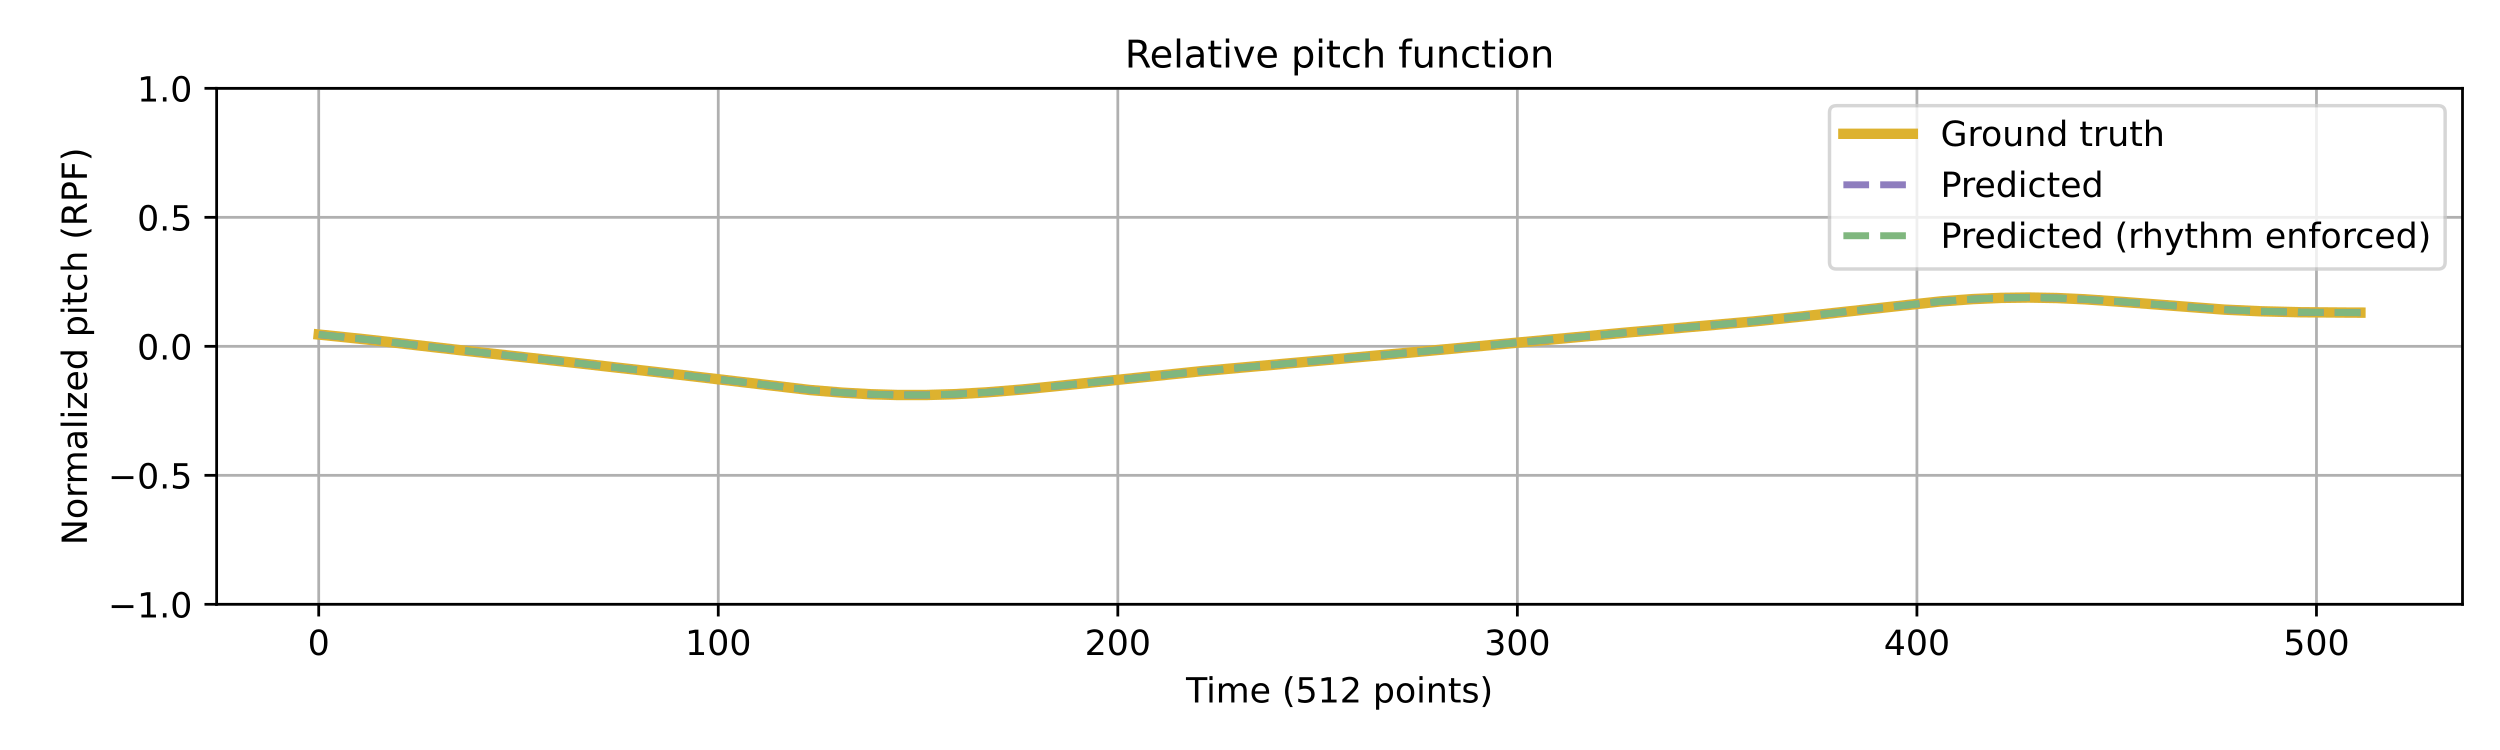
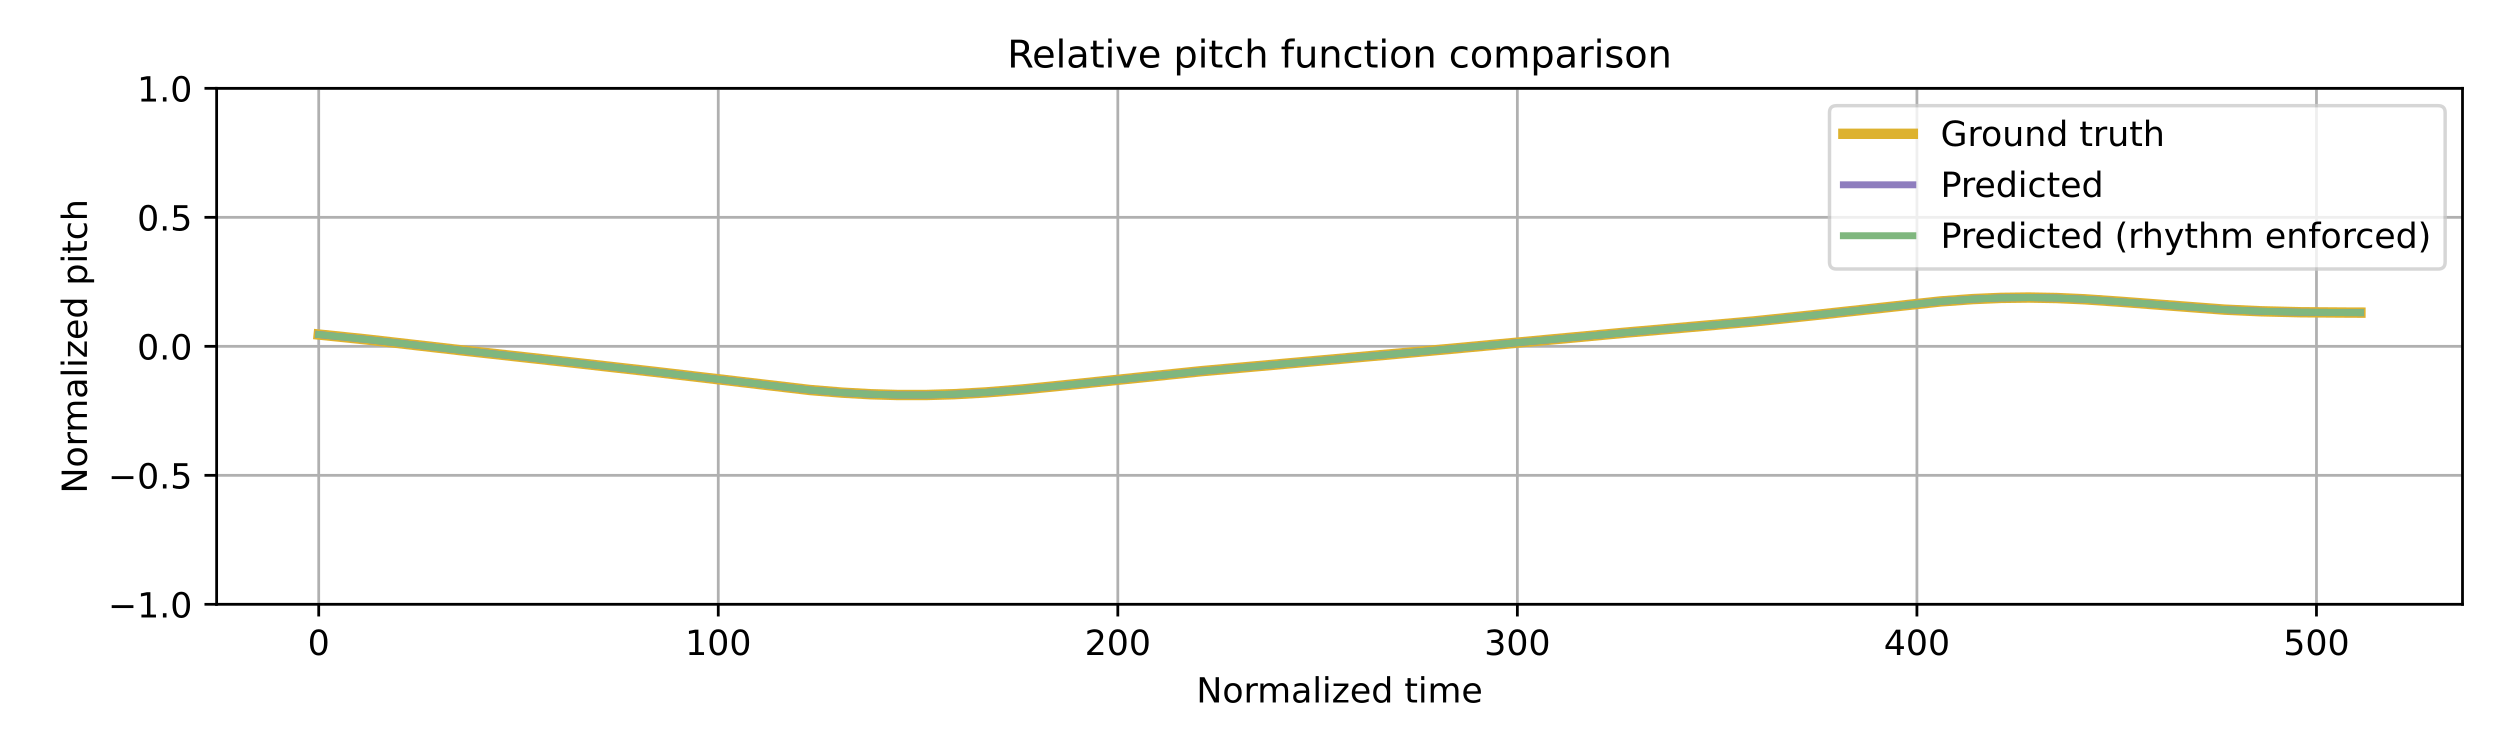
<svg xmlns="http://www.w3.org/2000/svg" xmlns:xlink="http://www.w3.org/1999/xlink" width="720pt" height="216pt" viewBox="0 0 720 216" version="1.1">
  <defs>
    <style type="text/css">*{stroke-linejoin: round; stroke-linecap: butt}</style>
  </defs>
  <g id="figure_1">
    <g id="patch_1">
      <path d="M 0 216  L 720 216  L 720 0  L 0 0  z " style="fill: #ffffff" />
    </g>
    <g id="axes_1">
      <g id="patch_2">
        <path d="M 62.39 174.04  L 709.2 174.04  L 709.2 25.44  L 62.39 25.44  z " style="fill: #ffffff" />
      </g>
      <g id="matplotlib.axis_1">
        <g id="xtick_1">
          <g id="line2d_1">
-             <path d="M 91.79 174.04  L 91.79 25.44  " clip-path="url(#p9db7cd9e8a)" style="fill: none; stroke: #b0b0b0; stroke-width: 0.8; stroke-linecap: square" />
+             <path d="M 91.79 174.04  L 91.79 25.44  " clip-path="url(#pfb253d725b)" style="fill: none; stroke: #b0b0b0; stroke-width: 0.8; stroke-linecap: square" />
          </g>
          <g id="line2d_2">
            <defs>
-               <path id="mab91469554" d="M 0 0  L 0 3.5  " style="stroke: #000000; stroke-width: 0.8" />
-             </defs>
-             <g>
-               <use xlink:href="#mab91469554" x="91.79" y="174.04" style="stroke: #000000; stroke-width: 0.8" />
+               <path id="mdcf1c5d153" d="M 0 0  L 0 3.5  " style="stroke: #000000; stroke-width: 0.8" />
+             </defs>
+             <g>
+               <use xlink:href="#mdcf1c5d153" x="91.79" y="174.04" style="stroke: #000000; stroke-width: 0.8" />
            </g>
          </g>
          <g id="text_1">
            <g transform="translate(88.60921 188.6384) scale(0.1 -0.1)">
              <defs>
                <path id="DejaVuSans-30" d="M 2034 4250  Q 1547 4250 1301 3770  Q 1056 3291 1056 2328  Q 1056 1369 1301 889  Q 1547 409 2034 409  Q 2525 409 2770 889  Q 3016 1369 3016 2328  Q 3016 3291 2770 3770  Q 2525 4250 2034 4250  z M 2034 4750  Q 2819 4750 3233 4129  Q 3647 3509 3647 2328  Q 3647 1150 3233 529  Q 2819 -91 2034 -91  Q 1250 -91 836 529  Q 422 1150 422 2328  Q 422 3509 836 4129  Q 1250 4750 2034 4750  z " transform="scale(0.015625)" />
              </defs>
              <use xlink:href="#DejaVuSans-30" />
            </g>
          </g>
        </g>
        <g id="xtick_2">
          <g id="line2d_3">
-             <path d="M 206.861 174.04  L 206.861 25.44  " clip-path="url(#p9db7cd9e8a)" style="fill: none; stroke: #b0b0b0; stroke-width: 0.8; stroke-linecap: square" />
+             <path d="M 206.861 174.04  L 206.861 25.44  " clip-path="url(#pfb253d725b)" style="fill: none; stroke: #b0b0b0; stroke-width: 0.8; stroke-linecap: square" />
          </g>
          <g id="line2d_4">
            <g>
-               <use xlink:href="#mab91469554" x="206.861" y="174.04" style="stroke: #000000; stroke-width: 0.8" />
+               <use xlink:href="#mdcf1c5d153" x="206.861" y="174.04" style="stroke: #000000; stroke-width: 0.8" />
            </g>
          </g>
          <g id="text_2">
            <g transform="translate(197.317 188.6384) scale(0.1 -0.1)">
              <defs>
                <path id="DejaVuSans-31" d="M 794 531  L 1825 531  L 1825 4091  L 703 3866  L 703 4441  L 1819 4666  L 2450 4666  L 2450 531  L 3481 531  L 3481 0  L 794 0  L 794 531  z " transform="scale(0.015625)" />
              </defs>
              <use xlink:href="#DejaVuSans-31" />
              <use xlink:href="#DejaVuSans-30" transform="translate(63.62305 0)" />
              <use xlink:href="#DejaVuSans-30" transform="translate(127.2461 0)" />
            </g>
          </g>
        </g>
        <g id="xtick_3">
          <g id="line2d_5">
-             <path d="M 321.931 174.04  L 321.931 25.44  " clip-path="url(#p9db7cd9e8a)" style="fill: none; stroke: #b0b0b0; stroke-width: 0.8; stroke-linecap: square" />
+             <path d="M 321.931 174.04  L 321.931 25.44  " clip-path="url(#pfb253d725b)" style="fill: none; stroke: #b0b0b0; stroke-width: 0.8; stroke-linecap: square" />
          </g>
          <g id="line2d_6">
            <g>
-               <use xlink:href="#mab91469554" x="321.931" y="174.04" style="stroke: #000000; stroke-width: 0.8" />
+               <use xlink:href="#mdcf1c5d153" x="321.931" y="174.04" style="stroke: #000000; stroke-width: 0.8" />
            </g>
          </g>
          <g id="text_3">
            <g transform="translate(312.3872 188.6384) scale(0.1 -0.1)">
              <defs>
                <path id="DejaVuSans-32" d="M 1228 531  L 3431 531  L 3431 0  L 469 0  L 469 531  Q 828 903 1448 1529  Q 2069 2156 2228 2338  Q 2531 2678 2651 2914  Q 2772 3150 2772 3378  Q 2772 3750 2511 3984  Q 2250 4219 1831 4219  Q 1534 4219 1204 4116  Q 875 4013 500 3803  L 500 4441  Q 881 4594 1212 4672  Q 1544 4750 1819 4750  Q 2544 4750 2975 4387  Q 3406 4025 3406 3419  Q 3406 3131 3298 2873  Q 3191 2616 2906 2266  Q 2828 2175 2409 1742  Q 1991 1309 1228 531  z " transform="scale(0.015625)" />
              </defs>
              <use xlink:href="#DejaVuSans-32" />
              <use xlink:href="#DejaVuSans-30" transform="translate(63.62305 0)" />
              <use xlink:href="#DejaVuSans-30" transform="translate(127.2461 0)" />
            </g>
          </g>
        </g>
        <g id="xtick_4">
          <g id="line2d_7">
-             <path d="M 437.001 174.04  L 437.001 25.44  " clip-path="url(#p9db7cd9e8a)" style="fill: none; stroke: #b0b0b0; stroke-width: 0.8; stroke-linecap: square" />
+             <path d="M 437.001 174.04  L 437.001 25.44  " clip-path="url(#pfb253d725b)" style="fill: none; stroke: #b0b0b0; stroke-width: 0.8; stroke-linecap: square" />
          </g>
          <g id="line2d_8">
            <g>
-               <use xlink:href="#mab91469554" x="437.001" y="174.04" style="stroke: #000000; stroke-width: 0.8" />
+               <use xlink:href="#mdcf1c5d153" x="437.001" y="174.04" style="stroke: #000000; stroke-width: 0.8" />
            </g>
          </g>
          <g id="text_4">
            <g transform="translate(427.4575 188.6384) scale(0.1 -0.1)">
              <defs>
                <path id="DejaVuSans-33" d="M 2597 2516  Q 3050 2419 3304 2112  Q 3559 1806 3559 1356  Q 3559 666 3084 287  Q 2609 -91 1734 -91  Q 1441 -91 1130 -33  Q 819 25 488 141  L 488 750  Q 750 597 1062 519  Q 1375 441 1716 441  Q 2309 441 2620 675  Q 2931 909 2931 1356  Q 2931 1769 2642 2001  Q 2353 2234 1838 2234  L 1294 2234  L 1294 2753  L 1863 2753  Q 2328 2753 2575 2939  Q 2822 3125 2822 3475  Q 2822 3834 2567 4026  Q 2313 4219 1838 4219  Q 1578 4219 1281 4162  Q 984 4106 628 3988  L 628 4550  Q 988 4650 1302 4700  Q 1616 4750 1894 4750  Q 2613 4750 3031 4423  Q 3450 4097 3450 3541  Q 3450 3153 3228 2886  Q 3006 2619 2597 2516  z " transform="scale(0.015625)" />
              </defs>
              <use xlink:href="#DejaVuSans-33" />
              <use xlink:href="#DejaVuSans-30" transform="translate(63.62305 0)" />
              <use xlink:href="#DejaVuSans-30" transform="translate(127.2461 0)" />
            </g>
          </g>
        </g>
        <g id="xtick_5">
          <g id="line2d_9">
-             <path d="M 552.072 174.04  L 552.072 25.44  " clip-path="url(#p9db7cd9e8a)" style="fill: none; stroke: #b0b0b0; stroke-width: 0.8; stroke-linecap: square" />
+             <path d="M 552.072 174.04  L 552.072 25.44  " clip-path="url(#pfb253d725b)" style="fill: none; stroke: #b0b0b0; stroke-width: 0.8; stroke-linecap: square" />
          </g>
          <g id="line2d_10">
            <g>
-               <use xlink:href="#mab91469554" x="552.072" y="174.04" style="stroke: #000000; stroke-width: 0.8" />
+               <use xlink:href="#mdcf1c5d153" x="552.072" y="174.04" style="stroke: #000000; stroke-width: 0.8" />
            </g>
          </g>
          <g id="text_5">
            <g transform="translate(542.5278 188.6384) scale(0.1 -0.1)">
              <defs>
                <path id="DejaVuSans-34" d="M 2419 4116  L 825 1625  L 2419 1625  L 2419 4116  z M 2253 4666  L 3047 4666  L 3047 1625  L 3713 1625  L 3713 1100  L 3047 1100  L 3047 0  L 2419 0  L 2419 1100  L 313 1100  L 313 1709  L 2253 4666  z " transform="scale(0.015625)" />
              </defs>
              <use xlink:href="#DejaVuSans-34" />
              <use xlink:href="#DejaVuSans-30" transform="translate(63.62305 0)" />
              <use xlink:href="#DejaVuSans-30" transform="translate(127.2461 0)" />
            </g>
          </g>
        </g>
        <g id="xtick_6">
          <g id="line2d_11">
-             <path d="M 667.142 174.04  L 667.142 25.44  " clip-path="url(#p9db7cd9e8a)" style="fill: none; stroke: #b0b0b0; stroke-width: 0.8; stroke-linecap: square" />
+             <path d="M 667.142 174.04  L 667.142 25.44  " clip-path="url(#pfb253d725b)" style="fill: none; stroke: #b0b0b0; stroke-width: 0.8; stroke-linecap: square" />
          </g>
          <g id="line2d_12">
            <g>
-               <use xlink:href="#mab91469554" x="667.142" y="174.04" style="stroke: #000000; stroke-width: 0.8" />
+               <use xlink:href="#mdcf1c5d153" x="667.142" y="174.04" style="stroke: #000000; stroke-width: 0.8" />
            </g>
          </g>
          <g id="text_6">
            <g transform="translate(657.5981 188.6384) scale(0.1 -0.1)">
              <defs>
                <path id="DejaVuSans-35" d="M 691 4666  L 3169 4666  L 3169 4134  L 1269 4134  L 1269 2991  Q 1406 3038 1543 3061  Q 1681 3084 1819 3084  Q 2600 3084 3056 2656  Q 3513 2228 3513 1497  Q 3513 744 3044 326  Q 2575 -91 1722 -91  Q 1428 -91 1123 -41  Q 819 9 494 109  L 494 744  Q 775 591 1075 516  Q 1375 441 1709 441  Q 2250 441 2565 725  Q 2881 1009 2881 1497  Q 2881 1984 2565 2268  Q 2250 2553 1709 2553  Q 1456 2553 1204 2497  Q 953 2441 691 2322  L 691 4666  z " transform="scale(0.015625)" />
              </defs>
              <use xlink:href="#DejaVuSans-35" />
              <use xlink:href="#DejaVuSans-30" transform="translate(63.62305 0)" />
              <use xlink:href="#DejaVuSans-30" transform="translate(127.2461 0)" />
            </g>
          </g>
        </g>
        <g id="text_7">
-           <g transform="translate(341.5817 202.3166) scale(0.1 -0.1)">
-             <defs>
-               <path id="DejaVuSans-54" d="M -19 4666  L 3928 4666  L 3928 4134  L 2272 4134  L 2272 0  L 1638 0  L 1638 4134  L -19 4134  L -19 4666  z " transform="scale(0.015625)" />
+           <g transform="translate(344.5544 202.3166) scale(0.1 -0.1)">
+             <defs>
+               <path id="DejaVuSans-4e" d="M 628 4666  L 1478 4666  L 3547 763  L 3547 4666  L 4159 4666  L 4159 0  L 3309 0  L 1241 3903  L 1241 0  L 628 0  L 628 4666  z " transform="scale(0.015625)" />
+               <path id="DejaVuSans-6f" d="M 1959 3097  Q 1497 3097 1228 2736  Q 959 2375 959 1747  Q 959 1119 1226 758  Q 1494 397 1959 397  Q 2419 397 2687 759  Q 2956 1122 2956 1747  Q 2956 2369 2687 2733  Q 2419 3097 1959 3097  z M 1959 3584  Q 2709 3584 3137 3096  Q 3566 2609 3566 1747  Q 3566 888 3137 398  Q 2709 -91 1959 -91  Q 1206 -91 779 398  Q 353 888 353 1747  Q 353 2609 779 3096  Q 1206 3584 1959 3584  z " transform="scale(0.015625)" />
+               <path id="DejaVuSans-72" d="M 2631 2963  Q 2534 3019 2420 3045  Q 2306 3072 2169 3072  Q 1681 3072 1420 2755  Q 1159 2438 1159 1844  L 1159 0  L 581 0  L 581 3500  L 1159 3500  L 1159 2956  Q 1341 3275 1631 3429  Q 1922 3584 2338 3584  Q 2397 3584 2469 3576  Q 2541 3569 2628 3553  L 2631 2963  z " transform="scale(0.015625)" />
+               <path id="DejaVuSans-6d" d="M 3328 2828  Q 3544 3216 3844 3400  Q 4144 3584 4550 3584  Q 5097 3584 5394 3201  Q 5691 2819 5691 2113  L 5691 0  L 5113 0  L 5113 2094  Q 5113 2597 4934 2840  Q 4756 3084 4391 3084  Q 3944 3084 3684 2787  Q 3425 2491 3425 1978  L 3425 0  L 2847 0  L 2847 2094  Q 2847 2600 2669 2842  Q 2491 3084 2119 3084  Q 1678 3084 1418 2786  Q 1159 2488 1159 1978  L 1159 0  L 581 0  L 581 3500  L 1159 3500  L 1159 2956  Q 1356 3278 1631 3431  Q 1906 3584 2284 3584  Q 2666 3584 2933 3390  Q 3200 3197 3328 2828  z " transform="scale(0.015625)" />
+               <path id="DejaVuSans-61" d="M 2194 1759  Q 1497 1759 1228 1600  Q 959 1441 959 1056  Q 959 750 1161 570  Q 1363 391 1709 391  Q 2188 391 2477 730  Q 2766 1069 2766 1631  L 2766 1759  L 2194 1759  z M 3341 1997  L 3341 0  L 2766 0  L 2766 531  Q 2569 213 2275 61  Q 1981 -91 1556 -91  Q 1019 -91 701 211  Q 384 513 384 1019  Q 384 1609 779 1909  Q 1175 2209 1959 2209  L 2766 2209  L 2766 2266  Q 2766 2663 2505 2880  Q 2244 3097 1772 3097  Q 1472 3097 1187 3025  Q 903 2953 641 2809  L 641 3341  Q 956 3463 1253 3523  Q 1550 3584 1831 3584  Q 2591 3584 2966 3190  Q 3341 2797 3341 1997  z " transform="scale(0.015625)" />
+               <path id="DejaVuSans-6c" d="M 603 4863  L 1178 4863  L 1178 0  L 603 0  L 603 4863  z " transform="scale(0.015625)" />
              <path id="DejaVuSans-69" d="M 603 3500  L 1178 3500  L 1178 0  L 603 0  L 603 3500  z M 603 4863  L 1178 4863  L 1178 4134  L 603 4134  L 603 4863  z " transform="scale(0.015625)" />
-               <path id="DejaVuSans-6d" d="M 3328 2828  Q 3544 3216 3844 3400  Q 4144 3584 4550 3584  Q 5097 3584 5394 3201  Q 5691 2819 5691 2113  L 5691 0  L 5113 0  L 5113 2094  Q 5113 2597 4934 2840  Q 4756 3084 4391 3084  Q 3944 3084 3684 2787  Q 3425 2491 3425 1978  L 3425 0  L 2847 0  L 2847 2094  Q 2847 2600 2669 2842  Q 2491 3084 2119 3084  Q 1678 3084 1418 2786  Q 1159 2488 1159 1978  L 1159 0  L 581 0  L 581 3500  L 1159 3500  L 1159 2956  Q 1356 3278 1631 3431  Q 1906 3584 2284 3584  Q 2666 3584 2933 3390  Q 3200 3197 3328 2828  z " transform="scale(0.015625)" />
+               <path id="DejaVuSans-7a" d="M 353 3500  L 3084 3500  L 3084 2975  L 922 459  L 3084 459  L 3084 0  L 275 0  L 275 525  L 2438 3041  L 353 3041  L 353 3500  z " transform="scale(0.015625)" />
              <path id="DejaVuSans-65" d="M 3597 1894  L 3597 1613  L 953 1613  Q 991 1019 1311 708  Q 1631 397 2203 397  Q 2534 397 2845 478  Q 3156 559 3463 722  L 3463 178  Q 3153 47 2828 -22  Q 2503 -91 2169 -91  Q 1331 -91 842 396  Q 353 884 353 1716  Q 353 2575 817 3079  Q 1281 3584 2069 3584  Q 2775 3584 3186 3129  Q 3597 2675 3597 1894  z M 3022 2063  Q 3016 2534 2758 2815  Q 2500 3097 2075 3097  Q 1594 3097 1305 2825  Q 1016 2553 972 2059  L 3022 2063  z " transform="scale(0.015625)" />
+               <path id="DejaVuSans-64" d="M 2906 2969  L 2906 4863  L 3481 4863  L 3481 0  L 2906 0  L 2906 525  Q 2725 213 2448 61  Q 2172 -91 1784 -91  Q 1150 -91 751 415  Q 353 922 353 1747  Q 353 2572 751 3078  Q 1150 3584 1784 3584  Q 2172 3584 2448 3432  Q 2725 3281 2906 2969  z M 947 1747  Q 947 1113 1208 752  Q 1469 391 1925 391  Q 2381 391 2643 752  Q 2906 1113 2906 1747  Q 2906 2381 2643 2742  Q 2381 3103 1925 3103  Q 1469 3103 1208 2742  Q 947 2381 947 1747  z " transform="scale(0.015625)" />
              <path id="DejaVuSans-20" transform="scale(0.015625)" />
-               <path id="DejaVuSans-28" d="M 1984 4856  Q 1566 4138 1362 3434  Q 1159 2731 1159 2009  Q 1159 1288 1364 580  Q 1569 -128 1984 -844  L 1484 -844  Q 1016 -109 783 600  Q 550 1309 550 2009  Q 550 2706 781 3412  Q 1013 4119 1484 4856  L 1984 4856  z " transform="scale(0.015625)" />
-               <path id="DejaVuSans-70" d="M 1159 525  L 1159 -1331  L 581 -1331  L 581 3500  L 1159 3500  L 1159 2969  Q 1341 3281 1617 3432  Q 1894 3584 2278 3584  Q 2916 3584 3314 3078  Q 3713 2572 3713 1747  Q 3713 922 3314 415  Q 2916 -91 2278 -91  Q 1894 -91 1617 61  Q 1341 213 1159 525  z M 3116 1747  Q 3116 2381 2855 2742  Q 2594 3103 2138 3103  Q 1681 3103 1420 2742  Q 1159 2381 1159 1747  Q 1159 1113 1420 752  Q 1681 391 2138 391  Q 2594 391 2855 752  Q 3116 1113 3116 1747  z " transform="scale(0.015625)" />
-               <path id="DejaVuSans-6f" d="M 1959 3097  Q 1497 3097 1228 2736  Q 959 2375 959 1747  Q 959 1119 1226 758  Q 1494 397 1959 397  Q 2419 397 2687 759  Q 2956 1122 2956 1747  Q 2956 2369 2687 2733  Q 2419 3097 1959 3097  z M 1959 3584  Q 2709 3584 3137 3096  Q 3566 2609 3566 1747  Q 3566 888 3137 398  Q 2709 -91 1959 -91  Q 1206 -91 779 398  Q 353 888 353 1747  Q 353 2609 779 3096  Q 1206 3584 1959 3584  z " transform="scale(0.015625)" />
-               <path id="DejaVuSans-6e" d="M 3513 2113  L 3513 0  L 2938 0  L 2938 2094  Q 2938 2591 2744 2837  Q 2550 3084 2163 3084  Q 1697 3084 1428 2787  Q 1159 2491 1159 1978  L 1159 0  L 581 0  L 581 3500  L 1159 3500  L 1159 2956  Q 1366 3272 1645 3428  Q 1925 3584 2291 3584  Q 2894 3584 3203 3211  Q 3513 2838 3513 2113  z " transform="scale(0.015625)" />
              <path id="DejaVuSans-74" d="M 1172 4494  L 1172 3500  L 2356 3500  L 2356 3053  L 1172 3053  L 1172 1153  Q 1172 725 1289 603  Q 1406 481 1766 481  L 2356 481  L 2356 0  L 1766 0  Q 1100 0 847 248  Q 594 497 594 1153  L 594 3053  L 172 3053  L 172 3500  L 594 3500  L 594 4494  L 1172 4494  z " transform="scale(0.015625)" />
-               <path id="DejaVuSans-73" d="M 2834 3397  L 2834 2853  Q 2591 2978 2328 3040  Q 2066 3103 1784 3103  Q 1356 3103 1142 2972  Q 928 2841 928 2578  Q 928 2378 1081 2264  Q 1234 2150 1697 2047  L 1894 2003  Q 2506 1872 2764 1633  Q 3022 1394 3022 966  Q 3022 478 2636 193  Q 2250 -91 1575 -91  Q 1294 -91 989 -36  Q 684 19 347 128  L 347 722  Q 666 556 975 473  Q 1284 391 1588 391  Q 1994 391 2212 530  Q 2431 669 2431 922  Q 2431 1156 2273 1281  Q 2116 1406 1581 1522  L 1381 1569  Q 847 1681 609 1914  Q 372 2147 372 2553  Q 372 3047 722 3315  Q 1072 3584 1716 3584  Q 2034 3584 2315 3537  Q 2597 3491 2834 3397  z " transform="scale(0.015625)" />
-               <path id="DejaVuSans-29" d="M 513 4856  L 1013 4856  Q 1481 4119 1714 3412  Q 1947 2706 1947 2009  Q 1947 1309 1714 600  Q 1481 -109 1013 -844  L 513 -844  Q 928 -128 1133 580  Q 1338 1288 1338 2009  Q 1338 2731 1133 3434  Q 928 4138 513 4856  z " transform="scale(0.015625)" />
-             </defs>
-             <use xlink:href="#DejaVuSans-54" />
-             <use xlink:href="#DejaVuSans-69" transform="translate(57.95898 0)" />
-             <use xlink:href="#DejaVuSans-6d" transform="translate(85.74219 0)" />
-             <use xlink:href="#DejaVuSans-65" transform="translate(183.1543 0)" />
-             <use xlink:href="#DejaVuSans-20" transform="translate(244.6777 0)" />
-             <use xlink:href="#DejaVuSans-28" transform="translate(276.4648 0)" />
-             <use xlink:href="#DejaVuSans-35" transform="translate(315.4785 0)" />
-             <use xlink:href="#DejaVuSans-31" transform="translate(379.1016 0)" />
-             <use xlink:href="#DejaVuSans-32" transform="translate(442.7246 0)" />
-             <use xlink:href="#DejaVuSans-20" transform="translate(506.3477 0)" />
-             <use xlink:href="#DejaVuSans-70" transform="translate(538.1348 0)" />
-             <use xlink:href="#DejaVuSans-6f" transform="translate(601.6113 0)" />
-             <use xlink:href="#DejaVuSans-69" transform="translate(662.793 0)" />
-             <use xlink:href="#DejaVuSans-6e" transform="translate(690.5762 0)" />
-             <use xlink:href="#DejaVuSans-74" transform="translate(753.9551 0)" />
-             <use xlink:href="#DejaVuSans-73" transform="translate(793.1641 0)" />
-             <use xlink:href="#DejaVuSans-29" transform="translate(845.2637 0)" />
+             </defs>
+             <use xlink:href="#DejaVuSans-4e" />
+             <use xlink:href="#DejaVuSans-6f" transform="translate(74.80469 0)" />
+             <use xlink:href="#DejaVuSans-72" transform="translate(135.9863 0)" />
+             <use xlink:href="#DejaVuSans-6d" transform="translate(175.3496 0)" />
+             <use xlink:href="#DejaVuSans-61" transform="translate(272.7617 0)" />
+             <use xlink:href="#DejaVuSans-6c" transform="translate(334.041 0)" />
+             <use xlink:href="#DejaVuSans-69" transform="translate(361.8242 0)" />
+             <use xlink:href="#DejaVuSans-7a" transform="translate(389.6074 0)" />
+             <use xlink:href="#DejaVuSans-65" transform="translate(442.0977 0)" />
+             <use xlink:href="#DejaVuSans-64" transform="translate(503.6211 0)" />
+             <use xlink:href="#DejaVuSans-20" transform="translate(567.0977 0)" />
+             <use xlink:href="#DejaVuSans-74" transform="translate(598.8848 0)" />
+             <use xlink:href="#DejaVuSans-69" transform="translate(638.0938 0)" />
+             <use xlink:href="#DejaVuSans-6d" transform="translate(665.877 0)" />
+             <use xlink:href="#DejaVuSans-65" transform="translate(763.2891 0)" />
          </g>
        </g>
      </g>
      <g id="matplotlib.axis_2">
        <g id="ytick_1">
          <g id="line2d_13">
-             <path d="M 62.39 174.04  L 709.2 174.04  " clip-path="url(#p9db7cd9e8a)" style="fill: none; stroke: #b0b0b0; stroke-width: 0.8; stroke-linecap: square" />
+             <path d="M 62.39 174.04  L 709.2 174.04  " clip-path="url(#pfb253d725b)" style="fill: none; stroke: #b0b0b0; stroke-width: 0.8; stroke-linecap: square" />
          </g>
          <g id="line2d_14">
            <defs>
-               <path id="m47d64c6637" d="M 0 0  L -3.5 0  " style="stroke: #000000; stroke-width: 0.8" />
-             </defs>
-             <g>
-               <use xlink:href="#m47d64c6637" x="62.39" y="174.04" style="stroke: #000000; stroke-width: 0.8" />
+               <path id="md6628e5adb" d="M 0 0  L -3.5 0  " style="stroke: #000000; stroke-width: 0.8" />
+             </defs>
+             <g>
+               <use xlink:href="#md6628e5adb" x="62.39" y="174.04" style="stroke: #000000; stroke-width: 0.8" />
            </g>
          </g>
          <g id="text_8">
            <g transform="translate(31.10719 177.8392) scale(0.1 -0.1)">
              <defs>
                <path id="DejaVuSans-2212" d="M 678 2272  L 4684 2272  L 4684 1741  L 678 1741  L 678 2272  z " transform="scale(0.015625)" />
                <path id="DejaVuSans-2e" d="M 684 794  L 1344 794  L 1344 0  L 684 0  L 684 794  z " transform="scale(0.015625)" />
              </defs>
              <use xlink:href="#DejaVuSans-2212" />
              <use xlink:href="#DejaVuSans-31" transform="translate(83.78906 0)" />
              <use xlink:href="#DejaVuSans-2e" transform="translate(147.4121 0)" />
              <use xlink:href="#DejaVuSans-30" transform="translate(179.1992 0)" />
            </g>
          </g>
        </g>
        <g id="ytick_2">
          <g id="line2d_15">
-             <path d="M 62.39 136.89  L 709.2 136.89  " clip-path="url(#p9db7cd9e8a)" style="fill: none; stroke: #b0b0b0; stroke-width: 0.8; stroke-linecap: square" />
+             <path d="M 62.39 136.89  L 709.2 136.89  " clip-path="url(#pfb253d725b)" style="fill: none; stroke: #b0b0b0; stroke-width: 0.8; stroke-linecap: square" />
          </g>
          <g id="line2d_16">
            <g>
-               <use xlink:href="#m47d64c6637" x="62.39" y="136.89" style="stroke: #000000; stroke-width: 0.8" />
+               <use xlink:href="#md6628e5adb" x="62.39" y="136.89" style="stroke: #000000; stroke-width: 0.8" />
            </g>
          </g>
          <g id="text_9">
            <g transform="translate(31.10719 140.6892) scale(0.1 -0.1)">
              <use xlink:href="#DejaVuSans-2212" />
              <use xlink:href="#DejaVuSans-30" transform="translate(83.78906 0)" />
              <use xlink:href="#DejaVuSans-2e" transform="translate(147.4121 0)" />
              <use xlink:href="#DejaVuSans-35" transform="translate(179.1992 0)" />
            </g>
          </g>
        </g>
        <g id="ytick_3">
          <g id="line2d_17">
-             <path d="M 62.39 99.74  L 709.2 99.74  " clip-path="url(#p9db7cd9e8a)" style="fill: none; stroke: #b0b0b0; stroke-width: 0.8; stroke-linecap: square" />
+             <path d="M 62.39 99.74  L 709.2 99.74  " clip-path="url(#pfb253d725b)" style="fill: none; stroke: #b0b0b0; stroke-width: 0.8; stroke-linecap: square" />
          </g>
          <g id="line2d_18">
            <g>
-               <use xlink:href="#m47d64c6637" x="62.39" y="99.74" style="stroke: #000000; stroke-width: 0.8" />
+               <use xlink:href="#md6628e5adb" x="62.39" y="99.74" style="stroke: #000000; stroke-width: 0.8" />
            </g>
          </g>
          <g id="text_10">
            <g transform="translate(39.48687 103.5392) scale(0.1 -0.1)">
              <use xlink:href="#DejaVuSans-30" />
              <use xlink:href="#DejaVuSans-2e" transform="translate(63.62305 0)" />
              <use xlink:href="#DejaVuSans-30" transform="translate(95.41016 0)" />
            </g>
          </g>
        </g>
        <g id="ytick_4">
          <g id="line2d_19">
-             <path d="M 62.39 62.59  L 709.2 62.59  " clip-path="url(#p9db7cd9e8a)" style="fill: none; stroke: #b0b0b0; stroke-width: 0.8; stroke-linecap: square" />
+             <path d="M 62.39 62.59  L 709.2 62.59  " clip-path="url(#pfb253d725b)" style="fill: none; stroke: #b0b0b0; stroke-width: 0.8; stroke-linecap: square" />
          </g>
          <g id="line2d_20">
            <g>
-               <use xlink:href="#m47d64c6637" x="62.39" y="62.59" style="stroke: #000000; stroke-width: 0.8" />
+               <use xlink:href="#md6628e5adb" x="62.39" y="62.59" style="stroke: #000000; stroke-width: 0.8" />
            </g>
          </g>
          <g id="text_11">
            <g transform="translate(39.48687 66.38922) scale(0.1 -0.1)">
              <use xlink:href="#DejaVuSans-30" />
              <use xlink:href="#DejaVuSans-2e" transform="translate(63.62305 0)" />
              <use xlink:href="#DejaVuSans-35" transform="translate(95.41016 0)" />
            </g>
          </g>
        </g>
        <g id="ytick_5">
          <g id="line2d_21">
-             <path d="M 62.39 25.44  L 709.2 25.44  " clip-path="url(#p9db7cd9e8a)" style="fill: none; stroke: #b0b0b0; stroke-width: 0.8; stroke-linecap: square" />
+             <path d="M 62.39 25.44  L 709.2 25.44  " clip-path="url(#pfb253d725b)" style="fill: none; stroke: #b0b0b0; stroke-width: 0.8; stroke-linecap: square" />
          </g>
          <g id="line2d_22">
            <g>
-               <use xlink:href="#m47d64c6637" x="62.39" y="25.44" style="stroke: #000000; stroke-width: 0.8" />
+               <use xlink:href="#md6628e5adb" x="62.39" y="25.44" style="stroke: #000000; stroke-width: 0.8" />
            </g>
          </g>
          <g id="text_12">
            <g transform="translate(39.48687 29.23922) scale(0.1 -0.1)">
              <use xlink:href="#DejaVuSans-31" />
              <use xlink:href="#DejaVuSans-2e" transform="translate(63.62305 0)" />
              <use xlink:href="#DejaVuSans-30" transform="translate(95.41016 0)" />
            </g>
          </g>
        </g>
        <g id="text_13">
-           <g transform="translate(25.0275 156.9814) rotate(-90) scale(0.1 -0.1)">
-             <defs>
-               <path id="DejaVuSans-4e" d="M 628 4666  L 1478 4666  L 3547 763  L 3547 4666  L 4159 4666  L 4159 0  L 3309 0  L 1241 3903  L 1241 0  L 628 0  L 628 4666  z " transform="scale(0.015625)" />
-               <path id="DejaVuSans-72" d="M 2631 2963  Q 2534 3019 2420 3045  Q 2306 3072 2169 3072  Q 1681 3072 1420 2755  Q 1159 2438 1159 1844  L 1159 0  L 581 0  L 581 3500  L 1159 3500  L 1159 2956  Q 1341 3275 1631 3429  Q 1922 3584 2338 3584  Q 2397 3584 2469 3576  Q 2541 3569 2628 3553  L 2631 2963  z " transform="scale(0.015625)" />
-               <path id="DejaVuSans-61" d="M 2194 1759  Q 1497 1759 1228 1600  Q 959 1441 959 1056  Q 959 750 1161 570  Q 1363 391 1709 391  Q 2188 391 2477 730  Q 2766 1069 2766 1631  L 2766 1759  L 2194 1759  z M 3341 1997  L 3341 0  L 2766 0  L 2766 531  Q 2569 213 2275 61  Q 1981 -91 1556 -91  Q 1019 -91 701 211  Q 384 513 384 1019  Q 384 1609 779 1909  Q 1175 2209 1959 2209  L 2766 2209  L 2766 2266  Q 2766 2663 2505 2880  Q 2244 3097 1772 3097  Q 1472 3097 1187 3025  Q 903 2953 641 2809  L 641 3341  Q 956 3463 1253 3523  Q 1550 3584 1831 3584  Q 2591 3584 2966 3190  Q 3341 2797 3341 1997  z " transform="scale(0.015625)" />
-               <path id="DejaVuSans-6c" d="M 603 4863  L 1178 4863  L 1178 0  L 603 0  L 603 4863  z " transform="scale(0.015625)" />
-               <path id="DejaVuSans-7a" d="M 353 3500  L 3084 3500  L 3084 2975  L 922 459  L 3084 459  L 3084 0  L 275 0  L 275 525  L 2438 3041  L 353 3041  L 353 3500  z " transform="scale(0.015625)" />
-               <path id="DejaVuSans-64" d="M 2906 2969  L 2906 4863  L 3481 4863  L 3481 0  L 2906 0  L 2906 525  Q 2725 213 2448 61  Q 2172 -91 1784 -91  Q 1150 -91 751 415  Q 353 922 353 1747  Q 353 2572 751 3078  Q 1150 3584 1784 3584  Q 2172 3584 2448 3432  Q 2725 3281 2906 2969  z M 947 1747  Q 947 1113 1208 752  Q 1469 391 1925 391  Q 2381 391 2643 752  Q 2906 1113 2906 1747  Q 2906 2381 2643 2742  Q 2381 3103 1925 3103  Q 1469 3103 1208 2742  Q 947 2381 947 1747  z " transform="scale(0.015625)" />
+           <g transform="translate(25.0275 142.1259) rotate(-90) scale(0.1 -0.1)">
+             <defs>
+               <path id="DejaVuSans-70" d="M 1159 525  L 1159 -1331  L 581 -1331  L 581 3500  L 1159 3500  L 1159 2969  Q 1341 3281 1617 3432  Q 1894 3584 2278 3584  Q 2916 3584 3314 3078  Q 3713 2572 3713 1747  Q 3713 922 3314 415  Q 2916 -91 2278 -91  Q 1894 -91 1617 61  Q 1341 213 1159 525  z M 3116 1747  Q 3116 2381 2855 2742  Q 2594 3103 2138 3103  Q 1681 3103 1420 2742  Q 1159 2381 1159 1747  Q 1159 1113 1420 752  Q 1681 391 2138 391  Q 2594 391 2855 752  Q 3116 1113 3116 1747  z " transform="scale(0.015625)" />
              <path id="DejaVuSans-63" d="M 3122 3366  L 3122 2828  Q 2878 2963 2633 3030  Q 2388 3097 2138 3097  Q 1578 3097 1268 2742  Q 959 2388 959 1747  Q 959 1106 1268 751  Q 1578 397 2138 397  Q 2388 397 2633 464  Q 2878 531 3122 666  L 3122 134  Q 2881 22 2623 -34  Q 2366 -91 2075 -91  Q 1284 -91 818 406  Q 353 903 353 1747  Q 353 2603 823 3093  Q 1294 3584 2113 3584  Q 2378 3584 2631 3529  Q 2884 3475 3122 3366  z " transform="scale(0.015625)" />
              <path id="DejaVuSans-68" d="M 3513 2113  L 3513 0  L 2938 0  L 2938 2094  Q 2938 2591 2744 2837  Q 2550 3084 2163 3084  Q 1697 3084 1428 2787  Q 1159 2491 1159 1978  L 1159 0  L 581 0  L 581 4863  L 1159 4863  L 1159 2956  Q 1366 3272 1645 3428  Q 1925 3584 2291 3584  Q 2894 3584 3203 3211  Q 3513 2838 3513 2113  z " transform="scale(0.015625)" />
-               <path id="DejaVuSans-52" d="M 2841 2188  Q 3044 2119 3236 1894  Q 3428 1669 3622 1275  L 4263 0  L 3584 0  L 2988 1197  Q 2756 1666 2539 1819  Q 2322 1972 1947 1972  L 1259 1972  L 1259 0  L 628 0  L 628 4666  L 2053 4666  Q 2853 4666 3247 4331  Q 3641 3997 3641 3322  Q 3641 2881 3436 2590  Q 3231 2300 2841 2188  z M 1259 4147  L 1259 2491  L 2053 2491  Q 2509 2491 2742 2702  Q 2975 2913 2975 3322  Q 2975 3731 2742 3939  Q 2509 4147 2053 4147  L 1259 4147  z " transform="scale(0.015625)" />
-               <path id="DejaVuSans-50" d="M 1259 4147  L 1259 2394  L 2053 2394  Q 2494 2394 2734 2622  Q 2975 2850 2975 3272  Q 2975 3691 2734 3919  Q 2494 4147 2053 4147  L 1259 4147  z M 628 4666  L 2053 4666  Q 2838 4666 3239 4311  Q 3641 3956 3641 3272  Q 3641 2581 3239 2228  Q 2838 1875 2053 1875  L 1259 1875  L 1259 0  L 628 0  L 628 4666  z " transform="scale(0.015625)" />
-               <path id="DejaVuSans-46" d="M 628 4666  L 3309 4666  L 3309 4134  L 1259 4134  L 1259 2759  L 3109 2759  L 3109 2228  L 1259 2228  L 1259 0  L 628 0  L 628 4666  z " transform="scale(0.015625)" />
            </defs>
            <use xlink:href="#DejaVuSans-4e" />
            <use xlink:href="#DejaVuSans-6f" transform="translate(74.80469 0)" />
            <use xlink:href="#DejaVuSans-72" transform="translate(135.9863 0)" />
            <use xlink:href="#DejaVuSans-6d" transform="translate(175.3496 0)" />
            <use xlink:href="#DejaVuSans-61" transform="translate(272.7617 0)" />
            <use xlink:href="#DejaVuSans-6c" transform="translate(334.041 0)" />
            <use xlink:href="#DejaVuSans-69" transform="translate(361.8242 0)" />
            <use xlink:href="#DejaVuSans-7a" transform="translate(389.6074 0)" />
            <use xlink:href="#DejaVuSans-65" transform="translate(442.0977 0)" />
            <use xlink:href="#DejaVuSans-64" transform="translate(503.6211 0)" />
            <use xlink:href="#DejaVuSans-20" transform="translate(567.0977 0)" />
            <use xlink:href="#DejaVuSans-70" transform="translate(598.8848 0)" />
            <use xlink:href="#DejaVuSans-69" transform="translate(662.3613 0)" />
            <use xlink:href="#DejaVuSans-74" transform="translate(690.1445 0)" />
            <use xlink:href="#DejaVuSans-63" transform="translate(729.3535 0)" />
            <use xlink:href="#DejaVuSans-68" transform="translate(784.334 0)" />
-             <use xlink:href="#DejaVuSans-20" transform="translate(847.7129 0)" />
-             <use xlink:href="#DejaVuSans-28" transform="translate(879.5 0)" />
-             <use xlink:href="#DejaVuSans-52" transform="translate(918.5137 0)" />
-             <use xlink:href="#DejaVuSans-50" transform="translate(987.9961 0)" />
-             <use xlink:href="#DejaVuSans-46" transform="translate(1048.299 0)" />
-             <use xlink:href="#DejaVuSans-29" transform="translate(1105.818 0)" />
          </g>
        </g>
      </g>
      <g id="line2d_23">
-         <path d="M 91.79 96.348  L 105.599 97.77  L 133.216 100.929  L 163.134 104.226  L 188.449 107.08  L 233.327 112.33  L 242.533 113.082  L 250.587 113.534  L 258.642 113.764  L 266.697 113.761  L 274.752 113.53  L 283.958 113.015  L 294.314 112.181  L 308.123 110.806  L 346.096 106.888  L 370.261 104.737  L 405.932 101.552  L 468.07 95.808  L 504.893 92.593  L 521.003 90.919  L 558.976 86.803  L 568.181 86.141  L 576.236 85.793  L 584.291 85.689  L 592.346 85.832  L 600.401 86.197  L 610.757 86.91  L 640.676 89.176  L 651.032 89.648  L 662.539 89.926  L 677.498 90.034  L 679.8 90.038  L 679.8 90.038  " clip-path="url(#p9db7cd9e8a)" style="fill: none; stroke: #ddb22f; stroke-width: 3; stroke-linecap: square" />
+         <path d="M 91.79 96.348  L 105.599 97.77  L 133.216 100.929  L 163.134 104.226  L 188.449 107.08  L 233.327 112.33  L 242.533 113.082  L 250.587 113.534  L 258.642 113.764  L 266.697 113.761  L 274.752 113.53  L 283.958 113.015  L 294.314 112.181  L 308.123 110.806  L 346.096 106.888  L 370.261 104.737  L 405.932 101.552  L 468.07 95.808  L 504.893 92.593  L 521.003 90.919  L 558.976 86.803  L 568.181 86.141  L 576.236 85.793  L 584.291 85.689  L 592.346 85.832  L 600.401 86.197  L 610.757 86.91  L 640.676 89.176  L 651.032 89.648  L 662.539 89.926  L 677.498 90.034  L 679.8 90.038  L 679.8 90.038  " clip-path="url(#pfb253d725b)" style="fill: none; stroke: #ddb22f; stroke-width: 3; stroke-linecap: square" />
      </g>
      <g id="line2d_24">
-         <path d="M 91.79 96.348  L 105.599 97.77  L 133.216 100.929  L 163.134 104.226  L 188.449 107.08  L 233.327 112.33  L 242.533 113.082  L 250.587 113.534  L 258.642 113.764  L 266.697 113.761  L 274.752 113.53  L 283.958 113.015  L 294.314 112.181  L 308.123 110.806  L 346.096 106.888  L 370.261 104.737  L 405.932 101.552  L 468.07 95.808  L 504.893 92.593  L 521.003 90.919  L 558.976 86.803  L 568.181 86.141  L 576.236 85.793  L 584.291 85.689  L 592.346 85.832  L 600.401 86.197  L 610.757 86.91  L 640.676 89.176  L 651.032 89.648  L 662.539 89.926  L 677.498 90.034  L 679.8 90.038  L 679.8 90.038  " clip-path="url(#p9db7cd9e8a)" style="fill: none; stroke-dasharray: 7.4,3.2; stroke-dashoffset: 0; stroke: #8e7dbe; stroke-width: 2" />
+         <path d="M 91.79 96.348  L 105.599 97.77  L 133.216 100.929  L 163.134 104.226  L 188.449 107.08  L 233.327 112.33  L 242.533 113.082  L 250.587 113.534  L 258.642 113.764  L 266.697 113.761  L 274.752 113.53  L 283.958 113.015  L 294.314 112.181  L 308.123 110.806  L 346.096 106.888  L 370.261 104.737  L 405.932 101.552  L 468.07 95.808  L 504.893 92.593  L 521.003 90.919  L 558.976 86.803  L 568.181 86.141  L 576.236 85.793  L 584.291 85.689  L 592.346 85.832  L 600.401 86.197  L 610.757 86.91  L 640.676 89.176  L 651.032 89.648  L 662.539 89.926  L 677.498 90.034  L 679.8 90.038  L 679.8 90.038  " clip-path="url(#pfb253d725b)" style="fill: none; stroke: #8e7dbe; stroke-width: 2; stroke-linecap: square" />
      </g>
      <g id="line2d_25">
-         <path d="M 91.79 96.348  L 105.599 97.77  L 133.216 100.929  L 163.134 104.226  L 188.449 107.08  L 233.327 112.33  L 242.533 113.082  L 250.587 113.534  L 258.642 113.764  L 266.697 113.761  L 274.752 113.53  L 283.958 113.015  L 294.314 112.181  L 308.123 110.806  L 346.096 106.888  L 370.261 104.737  L 405.932 101.552  L 468.07 95.808  L 504.893 92.593  L 521.003 90.919  L 558.976 86.803  L 568.181 86.141  L 576.236 85.793  L 584.291 85.689  L 592.346 85.832  L 600.401 86.197  L 610.757 86.91  L 640.676 89.176  L 651.032 89.648  L 662.539 89.926  L 677.498 90.034  L 679.8 90.038  L 679.8 90.038  " clip-path="url(#p9db7cd9e8a)" style="fill: none; stroke-dasharray: 7.4,3.2; stroke-dashoffset: 0; stroke: #7fb77e; stroke-width: 2" />
+         <path d="M 91.79 96.348  L 105.599 97.77  L 133.216 100.929  L 163.134 104.226  L 188.449 107.08  L 233.327 112.33  L 242.533 113.082  L 250.587 113.534  L 258.642 113.764  L 266.697 113.761  L 274.752 113.53  L 283.958 113.015  L 294.314 112.181  L 308.123 110.806  L 346.096 106.888  L 370.261 104.737  L 405.932 101.552  L 468.07 95.808  L 504.893 92.593  L 521.003 90.919  L 558.976 86.803  L 568.181 86.141  L 576.236 85.793  L 584.291 85.689  L 592.346 85.832  L 600.401 86.197  L 610.757 86.91  L 640.676 89.176  L 651.032 89.648  L 662.539 89.926  L 677.498 90.034  L 679.8 90.038  L 679.8 90.038  " clip-path="url(#pfb253d725b)" style="fill: none; stroke: #7fb77e; stroke-width: 2; stroke-linecap: square" />
      </g>
      <g id="patch_3">
        <path d="M 62.39 174.04  L 62.39 25.44  " style="fill: none; stroke: #000000; stroke-width: 0.8; stroke-linejoin: miter; stroke-linecap: square" />
      </g>
      <g id="patch_4">
        <path d="M 709.2 174.04  L 709.2 25.44  " style="fill: none; stroke: #000000; stroke-width: 0.8; stroke-linejoin: miter; stroke-linecap: square" />
      </g>
      <g id="patch_5">
        <path d="M 62.39 174.04  L 709.2 174.04  " style="fill: none; stroke: #000000; stroke-width: 0.8; stroke-linejoin: miter; stroke-linecap: square" />
      </g>
      <g id="patch_6">
        <path d="M 62.39 25.44  L 709.2 25.44  " style="fill: none; stroke: #000000; stroke-width: 0.8; stroke-linejoin: miter; stroke-linecap: square" />
      </g>
      <g id="text_14">
-         <g transform="translate(323.9664 19.44) scale(0.11 -0.11)">
+         <g transform="translate(290.1045 19.44) scale(0.11 -0.11)">
          <defs>
+             <path id="DejaVuSans-52" d="M 2841 2188  Q 3044 2119 3236 1894  Q 3428 1669 3622 1275  L 4263 0  L 3584 0  L 2988 1197  Q 2756 1666 2539 1819  Q 2322 1972 1947 1972  L 1259 1972  L 1259 0  L 628 0  L 628 4666  L 2053 4666  Q 2853 4666 3247 4331  Q 3641 3997 3641 3322  Q 3641 2881 3436 2590  Q 3231 2300 2841 2188  z M 1259 4147  L 1259 2491  L 2053 2491  Q 2509 2491 2742 2702  Q 2975 2913 2975 3322  Q 2975 3731 2742 3939  Q 2509 4147 2053 4147  L 1259 4147  z " transform="scale(0.015625)" />
            <path id="DejaVuSans-76" d="M 191 3500  L 800 3500  L 1894 563  L 2988 3500  L 3597 3500  L 2284 0  L 1503 0  L 191 3500  z " transform="scale(0.015625)" />
            <path id="DejaVuSans-66" d="M 2375 4863  L 2375 4384  L 1825 4384  Q 1516 4384 1395 4259  Q 1275 4134 1275 3809  L 1275 3500  L 2222 3500  L 2222 3053  L 1275 3053  L 1275 0  L 697 0  L 697 3053  L 147 3053  L 147 3500  L 697 3500  L 697 3744  Q 697 4328 969 4595  Q 1241 4863 1831 4863  L 2375 4863  z " transform="scale(0.015625)" />
            <path id="DejaVuSans-75" d="M 544 1381  L 544 3500  L 1119 3500  L 1119 1403  Q 1119 906 1312 657  Q 1506 409 1894 409  Q 2359 409 2629 706  Q 2900 1003 2900 1516  L 2900 3500  L 3475 3500  L 3475 0  L 2900 0  L 2900 538  Q 2691 219 2414 64  Q 2138 -91 1772 -91  Q 1169 -91 856 284  Q 544 659 544 1381  z M 1991 3584  L 1991 3584  z " transform="scale(0.015625)" />
+             <path id="DejaVuSans-6e" d="M 3513 2113  L 3513 0  L 2938 0  L 2938 2094  Q 2938 2591 2744 2837  Q 2550 3084 2163 3084  Q 1697 3084 1428 2787  Q 1159 2491 1159 1978  L 1159 0  L 581 0  L 581 3500  L 1159 3500  L 1159 2956  Q 1366 3272 1645 3428  Q 1925 3584 2291 3584  Q 2894 3584 3203 3211  Q 3513 2838 3513 2113  z " transform="scale(0.015625)" />
+             <path id="DejaVuSans-73" d="M 2834 3397  L 2834 2853  Q 2591 2978 2328 3040  Q 2066 3103 1784 3103  Q 1356 3103 1142 2972  Q 928 2841 928 2578  Q 928 2378 1081 2264  Q 1234 2150 1697 2047  L 1894 2003  Q 2506 1872 2764 1633  Q 3022 1394 3022 966  Q 3022 478 2636 193  Q 2250 -91 1575 -91  Q 1294 -91 989 -36  Q 684 19 347 128  L 347 722  Q 666 556 975 473  Q 1284 391 1588 391  Q 1994 391 2212 530  Q 2431 669 2431 922  Q 2431 1156 2273 1281  Q 2116 1406 1581 1522  L 1381 1569  Q 847 1681 609 1914  Q 372 2147 372 2553  Q 372 3047 722 3315  Q 1072 3584 1716 3584  Q 2034 3584 2315 3537  Q 2597 3491 2834 3397  z " transform="scale(0.015625)" />
          </defs>
          <use xlink:href="#DejaVuSans-52" />
          <use xlink:href="#DejaVuSans-65" transform="translate(64.98242 0)" />
          <use xlink:href="#DejaVuSans-6c" transform="translate(126.5059 0)" />
          <use xlink:href="#DejaVuSans-61" transform="translate(154.2891 0)" />
          <use xlink:href="#DejaVuSans-74" transform="translate(215.5684 0)" />
          <use xlink:href="#DejaVuSans-69" transform="translate(254.7773 0)" />
          <use xlink:href="#DejaVuSans-76" transform="translate(282.5605 0)" />
          <use xlink:href="#DejaVuSans-65" transform="translate(341.7402 0)" />
          <use xlink:href="#DejaVuSans-20" transform="translate(403.2637 0)" />
          <use xlink:href="#DejaVuSans-70" transform="translate(435.0508 0)" />
          <use xlink:href="#DejaVuSans-69" transform="translate(498.5273 0)" />
          <use xlink:href="#DejaVuSans-74" transform="translate(526.3105 0)" />
          <use xlink:href="#DejaVuSans-63" transform="translate(565.5195 0)" />
          <use xlink:href="#DejaVuSans-68" transform="translate(620.5 0)" />
          <use xlink:href="#DejaVuSans-20" transform="translate(683.8789 0)" />
          <use xlink:href="#DejaVuSans-66" transform="translate(715.666 0)" />
          <use xlink:href="#DejaVuSans-75" transform="translate(750.8711 0)" />
          <use xlink:href="#DejaVuSans-6e" transform="translate(814.25 0)" />
          <use xlink:href="#DejaVuSans-63" transform="translate(877.6289 0)" />
          <use xlink:href="#DejaVuSans-74" transform="translate(932.6094 0)" />
          <use xlink:href="#DejaVuSans-69" transform="translate(971.8184 0)" />
          <use xlink:href="#DejaVuSans-6f" transform="translate(999.6016 0)" />
          <use xlink:href="#DejaVuSans-6e" transform="translate(1060.783 0)" />
+           <use xlink:href="#DejaVuSans-20" transform="translate(1124.162 0)" />
+           <use xlink:href="#DejaVuSans-63" transform="translate(1155.949 0)" />
+           <use xlink:href="#DejaVuSans-6f" transform="translate(1210.93 0)" />
+           <use xlink:href="#DejaVuSans-6d" transform="translate(1272.111 0)" />
+           <use xlink:href="#DejaVuSans-70" transform="translate(1369.523 0)" />
+           <use xlink:href="#DejaVuSans-61" transform="translate(1433 0)" />
+           <use xlink:href="#DejaVuSans-72" transform="translate(1494.279 0)" />
+           <use xlink:href="#DejaVuSans-69" transform="translate(1535.393 0)" />
+           <use xlink:href="#DejaVuSans-73" transform="translate(1563.176 0)" />
+           <use xlink:href="#DejaVuSans-6f" transform="translate(1615.275 0)" />
+           <use xlink:href="#DejaVuSans-6e" transform="translate(1676.457 0)" />
        </g>
      </g>
      <g id="legend_1">
        <g id="patch_7">
          <path d="M 528.894 77.474  L 702.2 77.474  Q 704.2 77.474 704.2 75.474  L 704.2 32.44  Q 704.2 30.44 702.2 30.44  L 528.894 30.44  Q 526.894 30.44 526.894 32.44  L 526.894 75.474  Q 526.894 77.474 528.894 77.474  z " style="fill: #ffffff; opacity: 0.8; stroke: #cccccc; stroke-linejoin: miter" />
        </g>
        <g id="line2d_26">
          <path d="M 530.894 38.538  L 540.894 38.538  L 550.894 38.538  " style="fill: none; stroke: #ddb22f; stroke-width: 3; stroke-linecap: square" />
        </g>
        <g id="text_15">
          <g transform="translate(558.8937 42.03844) scale(0.1 -0.1)">
            <defs>
              <path id="DejaVuSans-47" d="M 3809 666  L 3809 1919  L 2778 1919  L 2778 2438  L 4434 2438  L 4434 434  Q 4069 175 3628 42  Q 3188 -91 2688 -91  Q 1594 -91 976 548  Q 359 1188 359 2328  Q 359 3472 976 4111  Q 1594 4750 2688 4750  Q 3144 4750 3555 4637  Q 3966 4525 4313 4306  L 4313 3634  Q 3963 3931 3569 4081  Q 3175 4231 2741 4231  Q 1884 4231 1454 3753  Q 1025 3275 1025 2328  Q 1025 1384 1454 906  Q 1884 428 2741 428  Q 3075 428 3337 486  Q 3600 544 3809 666  z " transform="scale(0.015625)" />
            </defs>
            <use xlink:href="#DejaVuSans-47" />
            <use xlink:href="#DejaVuSans-72" transform="translate(77.49023 0)" />
            <use xlink:href="#DejaVuSans-6f" transform="translate(116.3535 0)" />
            <use xlink:href="#DejaVuSans-75" transform="translate(177.5352 0)" />
            <use xlink:href="#DejaVuSans-6e" transform="translate(240.9141 0)" />
            <use xlink:href="#DejaVuSans-64" transform="translate(304.293 0)" />
            <use xlink:href="#DejaVuSans-20" transform="translate(367.7695 0)" />
            <use xlink:href="#DejaVuSans-74" transform="translate(399.5566 0)" />
            <use xlink:href="#DejaVuSans-72" transform="translate(438.7656 0)" />
            <use xlink:href="#DejaVuSans-75" transform="translate(479.8789 0)" />
            <use xlink:href="#DejaVuSans-74" transform="translate(543.2578 0)" />
            <use xlink:href="#DejaVuSans-68" transform="translate(582.4668 0)" />
          </g>
        </g>
        <g id="line2d_27">
-           <path d="M 530.894 53.217  L 540.894 53.217  L 550.894 53.217  " style="fill: none; stroke-dasharray: 7.4,3.2; stroke-dashoffset: 0; stroke: #8e7dbe; stroke-width: 2" />
+           <path d="M 530.894 53.217  L 540.894 53.217  L 550.894 53.217  " style="fill: none; stroke: #8e7dbe; stroke-width: 2; stroke-linecap: square" />
        </g>
        <g id="text_16">
          <g transform="translate(558.8937 56.71656) scale(0.1 -0.1)">
+             <defs>
+               <path id="DejaVuSans-50" d="M 1259 4147  L 1259 2394  L 2053 2394  Q 2494 2394 2734 2622  Q 2975 2850 2975 3272  Q 2975 3691 2734 3919  Q 2494 4147 2053 4147  L 1259 4147  z M 628 4666  L 2053 4666  Q 2838 4666 3239 4311  Q 3641 3956 3641 3272  Q 3641 2581 3239 2228  Q 2838 1875 2053 1875  L 1259 1875  L 1259 0  L 628 0  L 628 4666  z " transform="scale(0.015625)" />
+             </defs>
            <use xlink:href="#DejaVuSans-50" />
            <use xlink:href="#DejaVuSans-72" transform="translate(58.55273 0)" />
            <use xlink:href="#DejaVuSans-65" transform="translate(97.41602 0)" />
            <use xlink:href="#DejaVuSans-64" transform="translate(158.9395 0)" />
            <use xlink:href="#DejaVuSans-69" transform="translate(222.416 0)" />
            <use xlink:href="#DejaVuSans-63" transform="translate(250.1992 0)" />
            <use xlink:href="#DejaVuSans-74" transform="translate(305.1797 0)" />
            <use xlink:href="#DejaVuSans-65" transform="translate(344.3887 0)" />
            <use xlink:href="#DejaVuSans-64" transform="translate(405.9121 0)" />
          </g>
        </g>
        <g id="line2d_28">
-           <path d="M 530.894 67.895  L 540.894 67.895  L 550.894 67.895  " style="fill: none; stroke-dasharray: 7.4,3.2; stroke-dashoffset: 0; stroke: #7fb77e; stroke-width: 2" />
+           <path d="M 530.894 67.895  L 540.894 67.895  L 550.894 67.895  " style="fill: none; stroke: #7fb77e; stroke-width: 2; stroke-linecap: square" />
        </g>
        <g id="text_17">
          <g transform="translate(558.8937 71.39469) scale(0.1 -0.1)">
            <defs>
+               <path id="DejaVuSans-28" d="M 1984 4856  Q 1566 4138 1362 3434  Q 1159 2731 1159 2009  Q 1159 1288 1364 580  Q 1569 -128 1984 -844  L 1484 -844  Q 1016 -109 783 600  Q 550 1309 550 2009  Q 550 2706 781 3412  Q 1013 4119 1484 4856  L 1984 4856  z " transform="scale(0.015625)" />
              <path id="DejaVuSans-79" d="M 2059 -325  Q 1816 -950 1584 -1140  Q 1353 -1331 966 -1331  L 506 -1331  L 506 -850  L 844 -850  Q 1081 -850 1212 -737  Q 1344 -625 1503 -206  L 1606 56  L 191 3500  L 800 3500  L 1894 763  L 2988 3500  L 3597 3500  L 2059 -325  z " transform="scale(0.015625)" />
+               <path id="DejaVuSans-29" d="M 513 4856  L 1013 4856  Q 1481 4119 1714 3412  Q 1947 2706 1947 2009  Q 1947 1309 1714 600  Q 1481 -109 1013 -844  L 513 -844  Q 928 -128 1133 580  Q 1338 1288 1338 2009  Q 1338 2731 1133 3434  Q 928 4138 513 4856  z " transform="scale(0.015625)" />
            </defs>
            <use xlink:href="#DejaVuSans-50" />
            <use xlink:href="#DejaVuSans-72" transform="translate(58.55273 0)" />
            <use xlink:href="#DejaVuSans-65" transform="translate(97.41602 0)" />
            <use xlink:href="#DejaVuSans-64" transform="translate(158.9395 0)" />
            <use xlink:href="#DejaVuSans-69" transform="translate(222.416 0)" />
            <use xlink:href="#DejaVuSans-63" transform="translate(250.1992 0)" />
            <use xlink:href="#DejaVuSans-74" transform="translate(305.1797 0)" />
            <use xlink:href="#DejaVuSans-65" transform="translate(344.3887 0)" />
            <use xlink:href="#DejaVuSans-64" transform="translate(405.9121 0)" />
            <use xlink:href="#DejaVuSans-20" transform="translate(469.3887 0)" />
            <use xlink:href="#DejaVuSans-28" transform="translate(501.1758 0)" />
            <use xlink:href="#DejaVuSans-72" transform="translate(540.1895 0)" />
            <use xlink:href="#DejaVuSans-68" transform="translate(579.5527 0)" />
            <use xlink:href="#DejaVuSans-79" transform="translate(642.9316 0)" />
            <use xlink:href="#DejaVuSans-74" transform="translate(702.1113 0)" />
            <use xlink:href="#DejaVuSans-68" transform="translate(741.3203 0)" />
            <use xlink:href="#DejaVuSans-6d" transform="translate(804.6992 0)" />
            <use xlink:href="#DejaVuSans-20" transform="translate(902.1113 0)" />
            <use xlink:href="#DejaVuSans-65" transform="translate(933.8984 0)" />
            <use xlink:href="#DejaVuSans-6e" transform="translate(995.4219 0)" />
            <use xlink:href="#DejaVuSans-66" transform="translate(1058.801 0)" />
            <use xlink:href="#DejaVuSans-6f" transform="translate(1094.006 0)" />
            <use xlink:href="#DejaVuSans-72" transform="translate(1155.188 0)" />
            <use xlink:href="#DejaVuSans-63" transform="translate(1194.051 0)" />
            <use xlink:href="#DejaVuSans-65" transform="translate(1249.031 0)" />
            <use xlink:href="#DejaVuSans-64" transform="translate(1310.555 0)" />
            <use xlink:href="#DejaVuSans-29" transform="translate(1374.031 0)" />
          </g>
        </g>
      </g>
    </g>
  </g>
  <defs>
-     <clipPath id="p9db7cd9e8a">
+     <clipPath id="pfb253d725b">
      <rect x="62.39" y="25.44" width="646.81" height="148.6" />
    </clipPath>
  </defs>
</svg>
